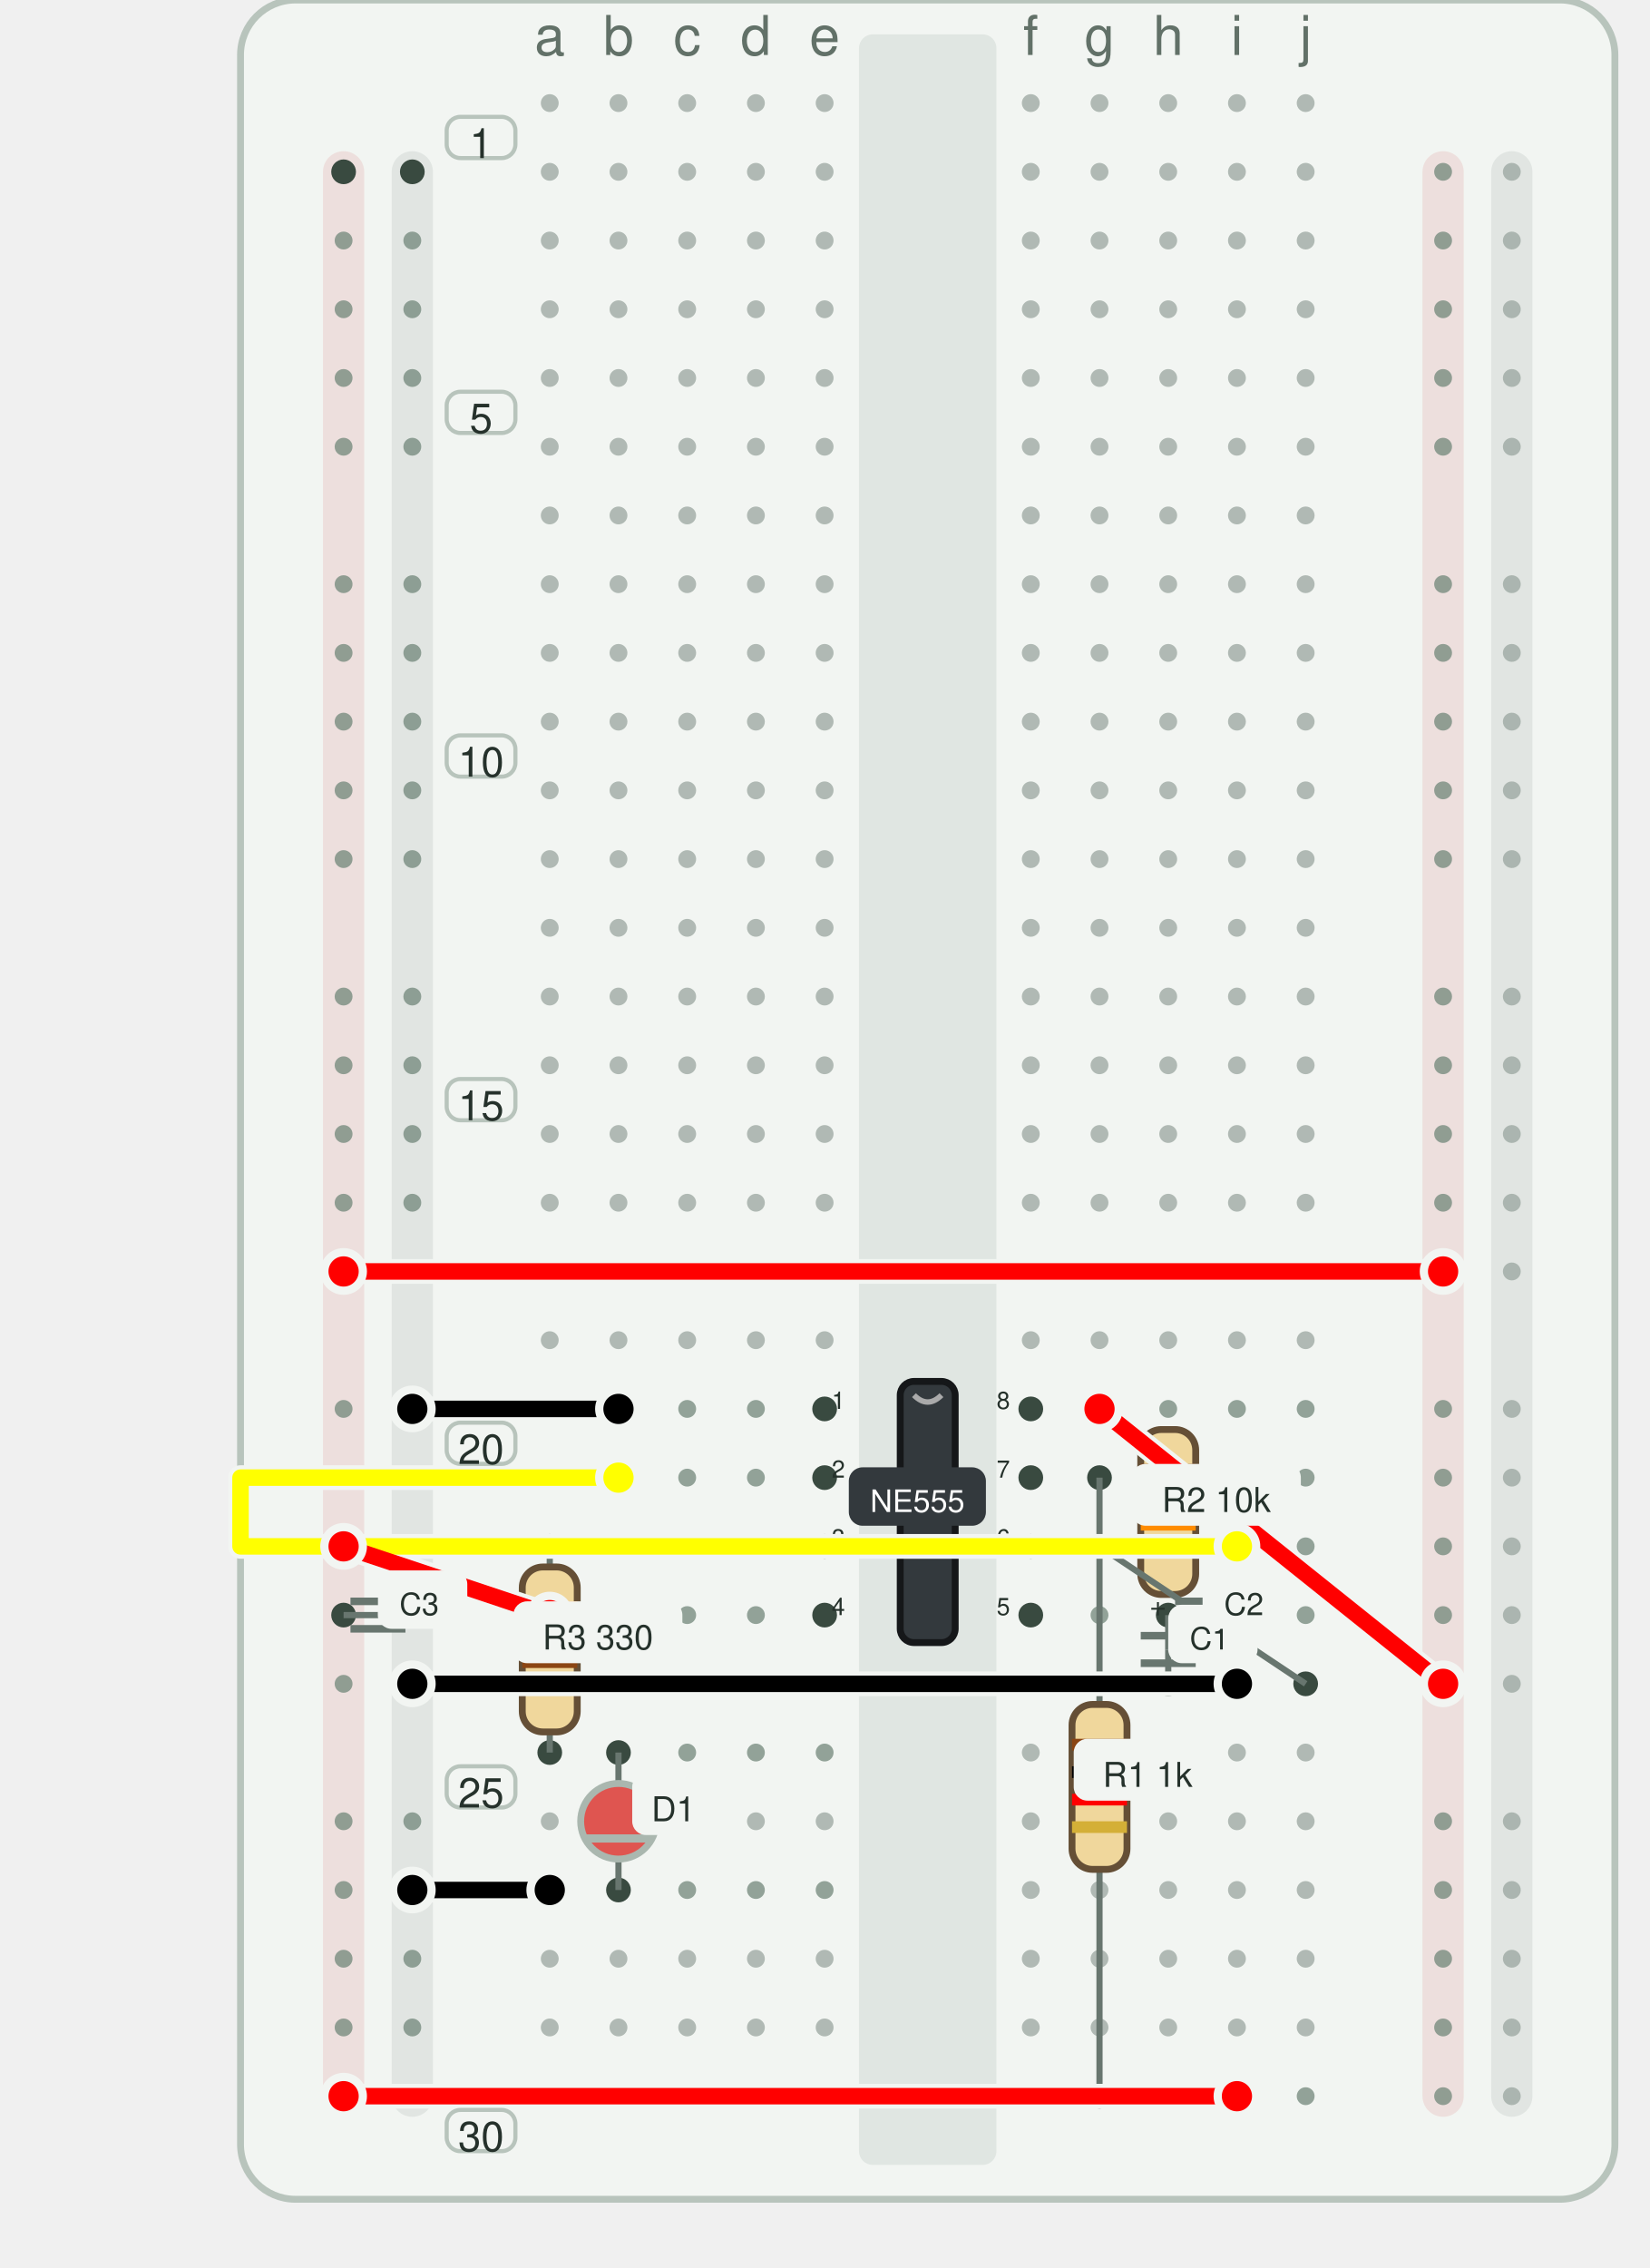
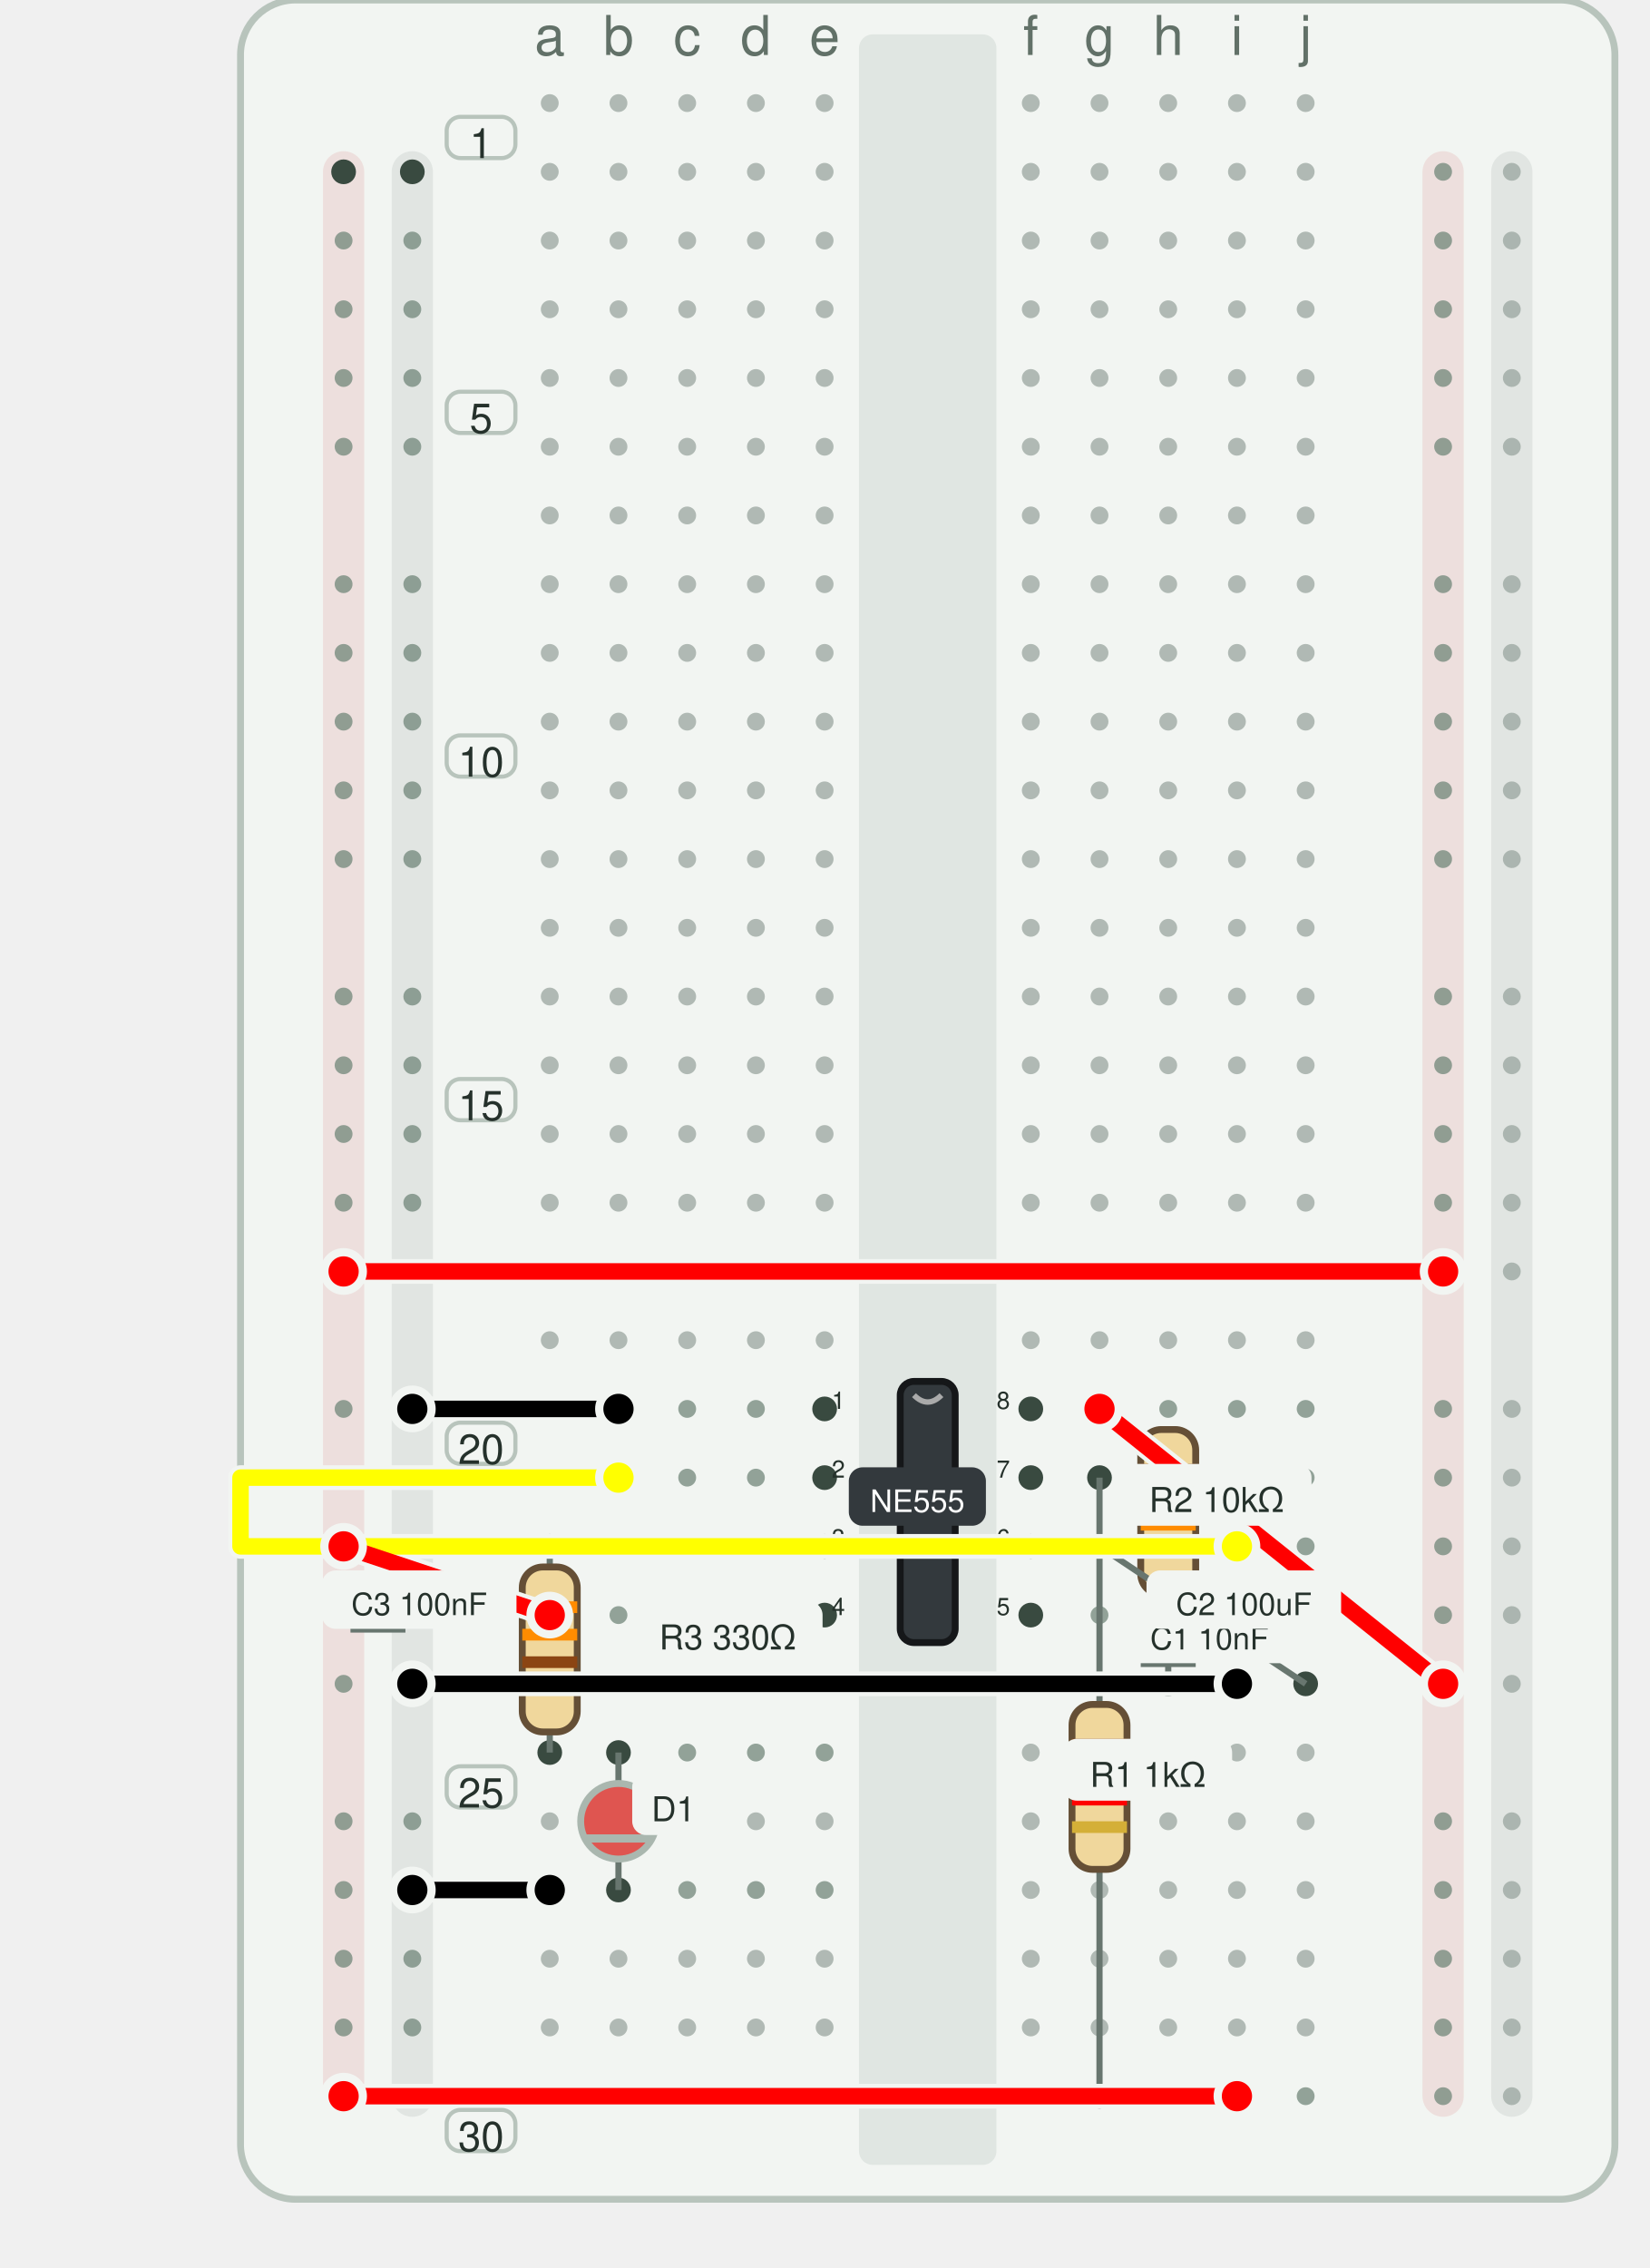
<svg xmlns="http://www.w3.org/2000/svg" width="240.00" height="330.00" viewBox="0 0 240.00 330.00" font-family="Helvetica, Arial, 'Noto Sans JP', sans-serif" fill="#25312b" role="img">
  <g transform="matrix(0 1 -1 0 190.00 15.00)">
    <g id="board">
      <rect x="-15.00" y="-45.00" width="320.00" height="200.00" rx="8" fill="#f2f5f2" stroke="#b8c4bc" stroke-width="1" />
      <rect x="-10.00" y="45.00" width="310.00" height="20.00" rx="2" fill="#e0e6e2" />
      <rect x="7.00" y="-23.00" width="286.00" height="6.00" rx="3" fill="#cf5955" opacity="0.14" data-rail="T+" />
      <rect x="7.00" y="-33.00" width="286.00" height="6.00" rx="3" fill="#71847e" opacity="0.14" data-rail="T-" />
      <rect x="7.00" y="137.00" width="286.00" height="6.00" rx="3" fill="#cf5955" opacity="0.14" data-rail="B+" />
      <rect x="7.00" y="127.00" width="286.00" height="6.00" rx="3" fill="#71847e" opacity="0.14" data-rail="B-" />
    </g>
    <g id="holes">
      <defs>
        <circle id="h" r="1.3" />
        <circle id="u" r="1.8" />
      </defs>
      <style>#holes use{fill:#9aa69f;opacity:.75}#holes use.c{fill:#71877a}#holes use.o{fill:#394a40;opacity:1}</style>
      <use href="#h" x="0" y="110" data-hole="a1" />
      <use href="#h" x="0" y="100" data-hole="b1" />
      <use href="#h" x="0" y="90" data-hole="c1" />
      <use href="#h" x="0" y="80" data-hole="d1" />
      <use href="#h" x="0" y="70" data-hole="e1" />
      <use href="#h" x="0" y="40" data-hole="f1" />
      <use href="#h" x="0" y="30" data-hole="g1" />
      <use href="#h" x="0" y="20" data-hole="h1" />
      <use href="#h" x="0" y="10" data-hole="i1" />
      <use href="#h" x="0" y="0" data-hole="j1" />
      <use href="#h" x="10" y="110" data-hole="a2" />
      <use href="#h" x="10" y="100" data-hole="b2" />
      <use href="#h" x="10" y="90" data-hole="c2" />
      <use href="#h" x="10" y="80" data-hole="d2" />
      <use href="#h" x="10" y="70" data-hole="e2" />
      <use href="#h" x="10" y="40" data-hole="f2" />
      <use href="#h" x="10" y="30" data-hole="g2" />
      <use href="#h" x="10" y="20" data-hole="h2" />
      <use href="#h" x="10" y="10" data-hole="i2" />
      <use href="#h" x="10" y="0" data-hole="j2" />
      <use href="#h" x="20" y="110" data-hole="a3" />
      <use href="#h" x="20" y="100" data-hole="b3" />
      <use href="#h" x="20" y="90" data-hole="c3" />
      <use href="#h" x="20" y="80" data-hole="d3" />
      <use href="#h" x="20" y="70" data-hole="e3" />
      <use href="#h" x="20" y="40" data-hole="f3" />
      <use href="#h" x="20" y="30" data-hole="g3" />
      <use href="#h" x="20" y="20" data-hole="h3" />
      <use href="#h" x="20" y="10" data-hole="i3" />
      <use href="#h" x="20" y="0" data-hole="j3" />
      <use href="#h" x="30" y="110" data-hole="a4" />
      <use href="#h" x="30" y="100" data-hole="b4" />
      <use href="#h" x="30" y="90" data-hole="c4" />
      <use href="#h" x="30" y="80" data-hole="d4" />
      <use href="#h" x="30" y="70" data-hole="e4" />
      <use href="#h" x="30" y="40" data-hole="f4" />
      <use href="#h" x="30" y="30" data-hole="g4" />
      <use href="#h" x="30" y="20" data-hole="h4" />
      <use href="#h" x="30" y="10" data-hole="i4" />
      <use href="#h" x="30" y="0" data-hole="j4" />
      <use href="#h" x="40" y="110" data-hole="a5" />
      <use href="#h" x="40" y="100" data-hole="b5" />
      <use href="#h" x="40" y="90" data-hole="c5" />
      <use href="#h" x="40" y="80" data-hole="d5" />
      <use href="#h" x="40" y="70" data-hole="e5" />
      <use href="#h" x="40" y="40" data-hole="f5" />
      <use href="#h" x="40" y="30" data-hole="g5" />
      <use href="#h" x="40" y="20" data-hole="h5" />
      <use href="#h" x="40" y="10" data-hole="i5" />
      <use href="#h" x="40" y="0" data-hole="j5" />
      <use href="#h" x="50" y="110" data-hole="a6" />
      <use href="#h" x="50" y="100" data-hole="b6" />
      <use href="#h" x="50" y="90" data-hole="c6" />
      <use href="#h" x="50" y="80" data-hole="d6" />
      <use href="#h" x="50" y="70" data-hole="e6" />
      <use href="#h" x="50" y="40" data-hole="f6" />
      <use href="#h" x="50" y="30" data-hole="g6" />
      <use href="#h" x="50" y="20" data-hole="h6" />
      <use href="#h" x="50" y="10" data-hole="i6" />
      <use href="#h" x="50" y="0" data-hole="j6" />
      <use href="#h" x="60" y="110" data-hole="a7" />
      <use href="#h" x="60" y="100" data-hole="b7" />
      <use href="#h" x="60" y="90" data-hole="c7" />
      <use href="#h" x="60" y="80" data-hole="d7" />
      <use href="#h" x="60" y="70" data-hole="e7" />
      <use href="#h" x="60" y="40" data-hole="f7" />
      <use href="#h" x="60" y="30" data-hole="g7" />
      <use href="#h" x="60" y="20" data-hole="h7" />
      <use href="#h" x="60" y="10" data-hole="i7" />
      <use href="#h" x="60" y="0" data-hole="j7" />
      <use href="#h" x="70" y="110" data-hole="a8" />
      <use href="#h" x="70" y="100" data-hole="b8" />
      <use href="#h" x="70" y="90" data-hole="c8" />
      <use href="#h" x="70" y="80" data-hole="d8" />
      <use href="#h" x="70" y="70" data-hole="e8" />
      <use href="#h" x="70" y="40" data-hole="f8" />
      <use href="#h" x="70" y="30" data-hole="g8" />
      <use href="#h" x="70" y="20" data-hole="h8" />
      <use href="#h" x="70" y="10" data-hole="i8" />
      <use href="#h" x="70" y="0" data-hole="j8" />
      <use href="#h" x="80" y="110" data-hole="a9" />
      <use href="#h" x="80" y="100" data-hole="b9" />
      <use href="#h" x="80" y="90" data-hole="c9" />
      <use href="#h" x="80" y="80" data-hole="d9" />
      <use href="#h" x="80" y="70" data-hole="e9" />
      <use href="#h" x="80" y="40" data-hole="f9" />
      <use href="#h" x="80" y="30" data-hole="g9" />
      <use href="#h" x="80" y="20" data-hole="h9" />
      <use href="#h" x="80" y="10" data-hole="i9" />
      <use href="#h" x="80" y="0" data-hole="j9" />
      <use href="#h" x="90" y="110" data-hole="a10" />
      <use href="#h" x="90" y="100" data-hole="b10" />
      <use href="#h" x="90" y="90" data-hole="c10" />
      <use href="#h" x="90" y="80" data-hole="d10" />
      <use href="#h" x="90" y="70" data-hole="e10" />
      <use href="#h" x="90" y="40" data-hole="f10" />
      <use href="#h" x="90" y="30" data-hole="g10" />
      <use href="#h" x="90" y="20" data-hole="h10" />
      <use href="#h" x="90" y="10" data-hole="i10" />
      <use href="#h" x="90" y="0" data-hole="j10" />
      <use href="#h" x="100" y="110" data-hole="a11" />
      <use href="#h" x="100" y="100" data-hole="b11" />
      <use href="#h" x="100" y="90" data-hole="c11" />
      <use href="#h" x="100" y="80" data-hole="d11" />
      <use href="#h" x="100" y="70" data-hole="e11" />
      <use href="#h" x="100" y="40" data-hole="f11" />
      <use href="#h" x="100" y="30" data-hole="g11" />
      <use href="#h" x="100" y="20" data-hole="h11" />
      <use href="#h" x="100" y="10" data-hole="i11" />
      <use href="#h" x="100" y="0" data-hole="j11" />
      <use href="#h" x="110" y="110" data-hole="a12" />
      <use href="#h" x="110" y="100" data-hole="b12" />
      <use href="#h" x="110" y="90" data-hole="c12" />
      <use href="#h" x="110" y="80" data-hole="d12" />
      <use href="#h" x="110" y="70" data-hole="e12" />
      <use href="#h" x="110" y="40" data-hole="f12" />
      <use href="#h" x="110" y="30" data-hole="g12" />
      <use href="#h" x="110" y="20" data-hole="h12" />
      <use href="#h" x="110" y="10" data-hole="i12" />
      <use href="#h" x="110" y="0" data-hole="j12" />
      <use href="#h" x="120" y="110" data-hole="a13" />
      <use href="#h" x="120" y="100" data-hole="b13" />
      <use href="#h" x="120" y="90" data-hole="c13" />
      <use href="#h" x="120" y="80" data-hole="d13" />
      <use href="#h" x="120" y="70" data-hole="e13" />
      <use href="#h" x="120" y="40" data-hole="f13" />
      <use href="#h" x="120" y="30" data-hole="g13" />
      <use href="#h" x="120" y="20" data-hole="h13" />
      <use href="#h" x="120" y="10" data-hole="i13" />
      <use href="#h" x="120" y="0" data-hole="j13" />
      <use href="#h" x="130" y="110" data-hole="a14" />
      <use href="#h" x="130" y="100" data-hole="b14" />
      <use href="#h" x="130" y="90" data-hole="c14" />
      <use href="#h" x="130" y="80" data-hole="d14" />
      <use href="#h" x="130" y="70" data-hole="e14" />
      <use href="#h" x="130" y="40" data-hole="f14" />
      <use href="#h" x="130" y="30" data-hole="g14" />
      <use href="#h" x="130" y="20" data-hole="h14" />
      <use href="#h" x="130" y="10" data-hole="i14" />
      <use href="#h" x="130" y="0" data-hole="j14" />
      <use href="#h" x="140" y="110" data-hole="a15" />
      <use href="#h" x="140" y="100" data-hole="b15" />
      <use href="#h" x="140" y="90" data-hole="c15" />
      <use href="#h" x="140" y="80" data-hole="d15" />
      <use href="#h" x="140" y="70" data-hole="e15" />
      <use href="#h" x="140" y="40" data-hole="f15" />
      <use href="#h" x="140" y="30" data-hole="g15" />
      <use href="#h" x="140" y="20" data-hole="h15" />
      <use href="#h" x="140" y="10" data-hole="i15" />
      <use href="#h" x="140" y="0" data-hole="j15" />
      <use href="#h" x="150" y="110" data-hole="a16" />
      <use href="#h" x="150" y="100" data-hole="b16" />
      <use href="#h" x="150" y="90" data-hole="c16" />
      <use href="#h" x="150" y="80" data-hole="d16" />
      <use href="#h" x="150" y="70" data-hole="e16" />
      <use href="#h" x="150" y="40" data-hole="f16" />
      <use href="#h" x="150" y="30" data-hole="g16" />
      <use href="#h" x="150" y="20" data-hole="h16" />
      <use href="#h" x="150" y="10" data-hole="i16" />
      <use href="#h" x="150" y="0" data-hole="j16" />
      <use href="#h" x="160" y="110" data-hole="a17" />
      <use href="#h" x="160" y="100" data-hole="b17" />
      <use href="#h" x="160" y="90" data-hole="c17" />
      <use href="#h" x="160" y="80" data-hole="d17" />
      <use href="#h" x="160" y="70" data-hole="e17" />
      <use href="#h" x="160" y="40" data-hole="f17" />
      <use href="#h" x="160" y="30" data-hole="g17" />
      <use href="#h" x="160" y="20" data-hole="h17" />
      <use href="#h" x="160" y="10" data-hole="i17" />
      <use href="#h" x="160" y="0" data-hole="j17" />
      <use href="#h" x="170" y="110" data-hole="a18" />
      <use href="#h" x="170" y="100" data-hole="b18" />
      <use href="#h" x="170" y="90" data-hole="c18" />
      <use href="#h" x="170" y="80" data-hole="d18" />
      <use href="#h" x="170" y="70" data-hole="e18" />
      <use href="#h" x="170" y="40" data-hole="f18" />
      <use href="#h" x="170" y="30" data-hole="g18" />
      <use href="#h" x="170" y="20" data-hole="h18" />
      <use href="#h" x="170" y="10" data-hole="i18" />
      <use href="#h" x="170" y="0" data-hole="j18" />
      <use href="#h" x="180" y="110" data-hole="a19" />
      <use href="#h" x="180" y="100" data-hole="b19" />
      <use href="#h" x="180" y="90" data-hole="c19" />
      <use href="#h" x="180" y="80" data-hole="d19" />
      <use href="#h" x="180" y="70" data-hole="e19" />
      <use href="#h" x="180" y="40" data-hole="f19" />
      <use href="#h" x="180" y="30" data-hole="g19" />
      <use href="#h" x="180" y="20" data-hole="h19" />
      <use href="#h" x="180" y="10" data-hole="i19" />
      <use href="#h" x="180" y="0" data-hole="j19" />
      <use href="#h" x="190" y="110" data-hole="a20" class="c" data-connected="true" data-net="GND" />
      <use href="#u" x="190" y="100" data-hole="b20" class="o" data-occupied="true" data-connected="true" data-net="GND" />
      <use href="#h" x="190" y="90" data-hole="c20" class="c" data-connected="true" data-net="GND" />
      <use href="#h" x="190" y="80" data-hole="d20" class="c" data-connected="true" data-net="GND" />
      <use href="#u" x="190" y="70" data-hole="e20" class="o" data-occupied="true" data-connected="true" data-net="GND" />
      <use href="#u" x="190" y="40" data-hole="f20" class="o" data-occupied="true" data-connected="true" data-net="VCC" />
      <use href="#u" x="190" y="30" data-hole="g20" class="o" data-occupied="true" data-connected="true" data-net="VCC" />
      <use href="#h" x="190" y="20" data-hole="h20" class="c" data-connected="true" data-net="VCC" />
      <use href="#h" x="190" y="10" data-hole="i20" class="c" data-connected="true" data-net="VCC" />
      <use href="#h" x="190" y="0" data-hole="j20" class="c" data-connected="true" data-net="VCC" />
      <use href="#h" x="200" y="110" data-hole="a21" class="c" data-connected="true" data-net="N1" />
      <use href="#u" x="200" y="100" data-hole="b21" class="o" data-occupied="true" data-connected="true" data-net="N1" />
      <use href="#h" x="200" y="90" data-hole="c21" class="c" data-connected="true" data-net="N1" />
      <use href="#h" x="200" y="80" data-hole="d21" class="c" data-connected="true" data-net="N1" />
      <use href="#u" x="200" y="70" data-hole="e21" class="o" data-occupied="true" data-connected="true" data-net="N1" />
      <use href="#u" x="200" y="40" data-hole="f21" class="o" data-occupied="true" data-connected="true" data-net="N2" />
      <use href="#u" x="200" y="30" data-hole="g21" class="o" data-occupied="true" data-connected="true" data-net="N2" />
      <use href="#u" x="200" y="20" data-hole="h21" class="o" data-occupied="true" data-connected="true" data-net="N2" />
      <use href="#h" x="200" y="10" data-hole="i21" class="c" data-connected="true" data-net="N2" />
      <use href="#h" x="200" y="0" data-hole="j21" class="c" data-connected="true" data-net="N2" />
      <use href="#u" x="210" y="110" data-hole="a22" class="o" data-occupied="true" data-connected="true" data-net="N3" />
      <use href="#h" x="210" y="100" data-hole="b22" class="c" data-connected="true" data-net="N3" />
      <use href="#h" x="210" y="90" data-hole="c22" class="c" data-connected="true" data-net="N3" />
      <use href="#h" x="210" y="80" data-hole="d22" class="c" data-connected="true" data-net="N3" />
      <use href="#u" x="210" y="70" data-hole="e22" class="o" data-occupied="true" data-connected="true" data-net="N3" />
      <use href="#u" x="210" y="40" data-hole="f22" class="o" data-occupied="true" data-connected="true" data-net="N1" />
      <use href="#u" x="210" y="30" data-hole="g22" class="o" data-occupied="true" data-connected="true" data-net="N1" />
      <use href="#u" x="210" y="20" data-hole="h22" class="o" data-occupied="true" data-connected="true" data-net="N1" />
      <use href="#u" x="210" y="10" data-hole="i22" class="o" data-occupied="true" data-connected="true" data-net="N1" />
      <use href="#h" x="210" y="0" data-hole="j22" class="c" data-connected="true" data-net="N1" />
      <use href="#u" x="220" y="110" data-hole="a23" class="o" data-occupied="true" data-connected="true" data-net="VCC" />
      <use href="#h" x="220" y="100" data-hole="b23" class="c" data-connected="true" data-net="VCC" />
      <use href="#h" x="220" y="90" data-hole="c23" class="c" data-connected="true" data-net="VCC" />
      <use href="#h" x="220" y="80" data-hole="d23" class="c" data-connected="true" data-net="VCC" />
      <use href="#u" x="220" y="70" data-hole="e23" class="o" data-occupied="true" data-connected="true" data-net="VCC" />
      <use href="#u" x="220" y="40" data-hole="f23" class="o" data-occupied="true" data-connected="true" data-net="N4" />
      <use href="#h" x="220" y="30" data-hole="g23" class="c" data-connected="true" data-net="N4" />
      <use href="#u" x="220" y="20" data-hole="h23" class="o" data-occupied="true" data-connected="true" data-net="N4" />
      <use href="#h" x="220" y="10" data-hole="i23" class="c" data-connected="true" data-net="N4" />
      <use href="#h" x="220" y="0" data-hole="j23" class="c" data-connected="true" data-net="N4" />
      <use href="#h" x="230" y="110" data-hole="a24" />
      <use href="#h" x="230" y="100" data-hole="b24" />
      <use href="#h" x="230" y="90" data-hole="c24" />
      <use href="#h" x="230" y="80" data-hole="d24" />
      <use href="#h" x="230" y="70" data-hole="e24" />
      <use href="#h" x="230" y="40" data-hole="f24" class="c" data-connected="true" data-net="GND" />
      <use href="#h" x="230" y="30" data-hole="g24" class="c" data-connected="true" data-net="GND" />
      <use href="#u" x="230" y="20" data-hole="h24" class="o" data-occupied="true" data-connected="true" data-net="GND" />
      <use href="#u" x="230" y="10" data-hole="i24" class="o" data-occupied="true" data-connected="true" data-net="GND" />
      <use href="#u" x="230" y="0" data-hole="j24" class="o" data-occupied="true" data-connected="true" data-net="GND" />
      <use href="#u" x="240" y="110" data-hole="a25" class="o" data-occupied="true" data-connected="true" data-net="N5" />
      <use href="#u" x="240" y="100" data-hole="b25" class="o" data-occupied="true" data-connected="true" data-net="N5" />
      <use href="#h" x="240" y="90" data-hole="c25" class="c" data-connected="true" data-net="N5" />
      <use href="#h" x="240" y="80" data-hole="d25" class="c" data-connected="true" data-net="N5" />
      <use href="#h" x="240" y="70" data-hole="e25" class="c" data-connected="true" data-net="N5" />
      <use href="#h" x="240" y="40" data-hole="f25" />
      <use href="#h" x="240" y="30" data-hole="g25" />
      <use href="#h" x="240" y="20" data-hole="h25" />
      <use href="#h" x="240" y="10" data-hole="i25" />
      <use href="#h" x="240" y="0" data-hole="j25" />
      <use href="#h" x="250" y="110" data-hole="a26" />
      <use href="#h" x="250" y="100" data-hole="b26" />
      <use href="#h" x="250" y="90" data-hole="c26" />
      <use href="#h" x="250" y="80" data-hole="d26" />
      <use href="#h" x="250" y="70" data-hole="e26" />
      <use href="#h" x="250" y="40" data-hole="f26" />
      <use href="#h" x="250" y="30" data-hole="g26" />
      <use href="#h" x="250" y="20" data-hole="h26" />
      <use href="#h" x="250" y="10" data-hole="i26" />
      <use href="#h" x="250" y="0" data-hole="j26" />
      <use href="#u" x="260" y="110" data-hole="a27" class="o" data-occupied="true" data-connected="true" data-net="GND" />
      <use href="#u" x="260" y="100" data-hole="b27" class="o" data-occupied="true" data-connected="true" data-net="GND" />
      <use href="#h" x="260" y="90" data-hole="c27" class="c" data-connected="true" data-net="GND" />
      <use href="#h" x="260" y="80" data-hole="d27" class="c" data-connected="true" data-net="GND" />
      <use href="#h" x="260" y="70" data-hole="e27" class="c" data-connected="true" data-net="GND" />
      <use href="#h" x="260" y="40" data-hole="f27" />
      <use href="#h" x="260" y="30" data-hole="g27" />
      <use href="#h" x="260" y="20" data-hole="h27" />
      <use href="#h" x="260" y="10" data-hole="i27" />
      <use href="#h" x="260" y="0" data-hole="j27" />
      <use href="#h" x="270" y="110" data-hole="a28" />
      <use href="#h" x="270" y="100" data-hole="b28" />
      <use href="#h" x="270" y="90" data-hole="c28" />
      <use href="#h" x="270" y="80" data-hole="d28" />
      <use href="#h" x="270" y="70" data-hole="e28" />
      <use href="#h" x="270" y="40" data-hole="f28" />
      <use href="#h" x="270" y="30" data-hole="g28" />
      <use href="#h" x="270" y="20" data-hole="h28" />
      <use href="#h" x="270" y="10" data-hole="i28" />
      <use href="#h" x="270" y="0" data-hole="j28" />
      <use href="#h" x="280" y="110" data-hole="a29" />
      <use href="#h" x="280" y="100" data-hole="b29" />
      <use href="#h" x="280" y="90" data-hole="c29" />
      <use href="#h" x="280" y="80" data-hole="d29" />
      <use href="#h" x="280" y="70" data-hole="e29" />
      <use href="#h" x="280" y="40" data-hole="f29" />
      <use href="#h" x="280" y="30" data-hole="g29" />
      <use href="#h" x="280" y="20" data-hole="h29" />
      <use href="#h" x="280" y="10" data-hole="i29" />
      <use href="#h" x="280" y="0" data-hole="j29" />
      <use href="#h" x="290" y="110" data-hole="a30" />
      <use href="#h" x="290" y="100" data-hole="b30" />
      <use href="#h" x="290" y="90" data-hole="c30" />
      <use href="#h" x="290" y="80" data-hole="d30" />
      <use href="#h" x="290" y="70" data-hole="e30" />
      <use href="#h" x="290" y="40" data-hole="f30" class="c" data-connected="true" data-net="VCC" />
      <use href="#u" x="290" y="30" data-hole="g30" class="o" data-occupied="true" data-connected="true" data-net="VCC" />
      <use href="#h" x="290" y="20" data-hole="h30" class="c" data-connected="true" data-net="VCC" />
      <use href="#u" x="290" y="10" data-hole="i30" class="o" data-occupied="true" data-connected="true" data-net="VCC" />
      <use href="#h" x="290" y="0" data-hole="j30" class="c" data-connected="true" data-net="VCC" />
      <use href="#h" x="10" y="-20" data-hole="T+1" class="c" data-connected="true" data-net="VCC" />
      <use href="#h" x="20" y="-20" data-hole="T+2" class="c" data-connected="true" data-net="VCC" />
      <use href="#h" x="30" y="-20" data-hole="T+3" class="c" data-connected="true" data-net="VCC" />
      <use href="#h" x="40" y="-20" data-hole="T+4" class="c" data-connected="true" data-net="VCC" />
      <use href="#h" x="50" y="-20" data-hole="T+5" class="c" data-connected="true" data-net="VCC" />
      <use href="#h" x="70" y="-20" data-hole="T+6" class="c" data-connected="true" data-net="VCC" />
      <use href="#h" x="80" y="-20" data-hole="T+7" class="c" data-connected="true" data-net="VCC" />
      <use href="#h" x="90" y="-20" data-hole="T+8" class="c" data-connected="true" data-net="VCC" />
      <use href="#h" x="100" y="-20" data-hole="T+9" class="c" data-connected="true" data-net="VCC" />
      <use href="#h" x="110" y="-20" data-hole="T+10" class="c" data-connected="true" data-net="VCC" />
      <use href="#h" x="130" y="-20" data-hole="T+11" class="c" data-connected="true" data-net="VCC" />
      <use href="#h" x="140" y="-20" data-hole="T+12" class="c" data-connected="true" data-net="VCC" />
      <use href="#h" x="150" y="-20" data-hole="T+13" class="c" data-connected="true" data-net="VCC" />
      <use href="#h" x="160" y="-20" data-hole="T+14" class="c" data-connected="true" data-net="VCC" />
      <use href="#u" x="170" y="-20" data-hole="T+15" class="o" data-occupied="true" data-connected="true" data-net="VCC" />
      <use href="#h" x="190" y="-20" data-hole="T+16" class="c" data-connected="true" data-net="VCC" />
      <use href="#h" x="200" y="-20" data-hole="T+17" class="c" data-connected="true" data-net="VCC" />
      <use href="#h" x="210" y="-20" data-hole="T+18" class="c" data-connected="true" data-net="VCC" />
      <use href="#h" x="220" y="-20" data-hole="T+19" class="c" data-connected="true" data-net="VCC" />
      <use href="#u" x="230" y="-20" data-hole="T+20" class="o" data-occupied="true" data-connected="true" data-net="VCC" />
      <use href="#h" x="250" y="-20" data-hole="T+21" class="c" data-connected="true" data-net="VCC" />
      <use href="#h" x="260" y="-20" data-hole="T+22" class="c" data-connected="true" data-net="VCC" />
      <use href="#h" x="270" y="-20" data-hole="T+23" class="c" data-connected="true" data-net="VCC" />
      <use href="#h" x="280" y="-20" data-hole="T+24" class="c" data-connected="true" data-net="VCC" />
      <use href="#h" x="290" y="-20" data-hole="T+25" class="c" data-connected="true" data-net="VCC" />
      <use href="#h" x="10" y="-30" data-hole="T-1" />
      <use href="#h" x="20" y="-30" data-hole="T-2" />
      <use href="#h" x="30" y="-30" data-hole="T-3" />
      <use href="#h" x="40" y="-30" data-hole="T-4" />
      <use href="#h" x="50" y="-30" data-hole="T-5" />
      <use href="#h" x="70" y="-30" data-hole="T-6" />
      <use href="#h" x="80" y="-30" data-hole="T-7" />
      <use href="#h" x="90" y="-30" data-hole="T-8" />
      <use href="#h" x="100" y="-30" data-hole="T-9" />
      <use href="#h" x="110" y="-30" data-hole="T-10" />
      <use href="#h" x="130" y="-30" data-hole="T-11" />
      <use href="#h" x="140" y="-30" data-hole="T-12" />
      <use href="#h" x="150" y="-30" data-hole="T-13" />
      <use href="#h" x="160" y="-30" data-hole="T-14" />
      <use href="#h" x="170" y="-30" data-hole="T-15" />
      <use href="#h" x="190" y="-30" data-hole="T-16" />
      <use href="#h" x="200" y="-30" data-hole="T-17" />
      <use href="#h" x="210" y="-30" data-hole="T-18" />
      <use href="#h" x="220" y="-30" data-hole="T-19" />
      <use href="#h" x="230" y="-30" data-hole="T-20" />
      <use href="#h" x="250" y="-30" data-hole="T-21" />
      <use href="#h" x="260" y="-30" data-hole="T-22" />
      <use href="#h" x="270" y="-30" data-hole="T-23" />
      <use href="#h" x="280" y="-30" data-hole="T-24" />
      <use href="#h" x="290" y="-30" data-hole="T-25" />
      <use href="#u" x="10" y="140" data-hole="B+1" class="o" data-occupied="true" data-connected="true" data-net="VCC" />
      <use href="#h" x="20" y="140" data-hole="B+2" class="c" data-connected="true" data-net="VCC" />
      <use href="#h" x="30" y="140" data-hole="B+3" class="c" data-connected="true" data-net="VCC" />
      <use href="#h" x="40" y="140" data-hole="B+4" class="c" data-connected="true" data-net="VCC" />
      <use href="#h" x="50" y="140" data-hole="B+5" class="c" data-connected="true" data-net="VCC" />
      <use href="#h" x="70" y="140" data-hole="B+6" class="c" data-connected="true" data-net="VCC" />
      <use href="#h" x="80" y="140" data-hole="B+7" class="c" data-connected="true" data-net="VCC" />
      <use href="#h" x="90" y="140" data-hole="B+8" class="c" data-connected="true" data-net="VCC" />
      <use href="#h" x="100" y="140" data-hole="B+9" class="c" data-connected="true" data-net="VCC" />
      <use href="#h" x="110" y="140" data-hole="B+10" class="c" data-connected="true" data-net="VCC" />
      <use href="#h" x="130" y="140" data-hole="B+11" class="c" data-connected="true" data-net="VCC" />
      <use href="#h" x="140" y="140" data-hole="B+12" class="c" data-connected="true" data-net="VCC" />
      <use href="#h" x="150" y="140" data-hole="B+13" class="c" data-connected="true" data-net="VCC" />
      <use href="#h" x="160" y="140" data-hole="B+14" class="c" data-connected="true" data-net="VCC" />
      <use href="#u" x="170" y="140" data-hole="B+15" class="o" data-occupied="true" data-connected="true" data-net="VCC" />
      <use href="#h" x="190" y="140" data-hole="B+16" class="c" data-connected="true" data-net="VCC" />
      <use href="#h" x="200" y="140" data-hole="B+17" class="c" data-connected="true" data-net="VCC" />
      <use href="#u" x="210" y="140" data-hole="B+18" class="o" data-occupied="true" data-connected="true" data-net="VCC" />
      <use href="#u" x="220" y="140" data-hole="B+19" class="o" data-occupied="true" data-connected="true" data-net="VCC" />
      <use href="#h" x="230" y="140" data-hole="B+20" class="c" data-connected="true" data-net="VCC" />
      <use href="#h" x="250" y="140" data-hole="B+21" class="c" data-connected="true" data-net="VCC" />
      <use href="#h" x="260" y="140" data-hole="B+22" class="c" data-connected="true" data-net="VCC" />
      <use href="#h" x="270" y="140" data-hole="B+23" class="c" data-connected="true" data-net="VCC" />
      <use href="#h" x="280" y="140" data-hole="B+24" class="c" data-connected="true" data-net="VCC" />
      <use href="#u" x="290" y="140" data-hole="B+25" class="o" data-occupied="true" data-connected="true" data-net="VCC" />
      <use href="#u" x="10" y="130" data-hole="B-1" class="o" data-occupied="true" data-connected="true" data-net="GND" />
      <use href="#h" x="20" y="130" data-hole="B-2" class="c" data-connected="true" data-net="GND" />
      <use href="#h" x="30" y="130" data-hole="B-3" class="c" data-connected="true" data-net="GND" />
      <use href="#h" x="40" y="130" data-hole="B-4" class="c" data-connected="true" data-net="GND" />
      <use href="#h" x="50" y="130" data-hole="B-5" class="c" data-connected="true" data-net="GND" />
      <use href="#h" x="70" y="130" data-hole="B-6" class="c" data-connected="true" data-net="GND" />
      <use href="#h" x="80" y="130" data-hole="B-7" class="c" data-connected="true" data-net="GND" />
      <use href="#h" x="90" y="130" data-hole="B-8" class="c" data-connected="true" data-net="GND" />
      <use href="#h" x="100" y="130" data-hole="B-9" class="c" data-connected="true" data-net="GND" />
      <use href="#h" x="110" y="130" data-hole="B-10" class="c" data-connected="true" data-net="GND" />
      <use href="#h" x="130" y="130" data-hole="B-11" class="c" data-connected="true" data-net="GND" />
      <use href="#h" x="140" y="130" data-hole="B-12" class="c" data-connected="true" data-net="GND" />
      <use href="#h" x="150" y="130" data-hole="B-13" class="c" data-connected="true" data-net="GND" />
      <use href="#h" x="160" y="130" data-hole="B-14" class="c" data-connected="true" data-net="GND" />
      <use href="#h" x="170" y="130" data-hole="B-15" class="c" data-connected="true" data-net="GND" />
      <use href="#u" x="190" y="130" data-hole="B-16" class="o" data-occupied="true" data-connected="true" data-net="GND" />
      <use href="#h" x="200" y="130" data-hole="B-17" class="c" data-connected="true" data-net="GND" />
      <use href="#h" x="210" y="130" data-hole="B-18" class="c" data-connected="true" data-net="GND" />
      <use href="#u" x="220" y="130" data-hole="B-19" class="o" data-occupied="true" data-connected="true" data-net="GND" />
      <use href="#u" x="230" y="130" data-hole="B-20" class="o" data-occupied="true" data-connected="true" data-net="GND" />
      <use href="#h" x="250" y="130" data-hole="B-21" class="c" data-connected="true" data-net="GND" />
      <use href="#u" x="260" y="130" data-hole="B-22" class="o" data-occupied="true" data-connected="true" data-net="GND" />
      <use href="#h" x="270" y="130" data-hole="B-23" class="c" data-connected="true" data-net="GND" />
      <use href="#h" x="280" y="130" data-hole="B-24" class="c" data-connected="true" data-net="GND" />
      <use href="#h" x="290" y="130" data-hole="B-25" class="c" data-connected="true" data-net="GND" />
    </g>
    <g id="components">
      <g data-ref="U1">
        <rect x="186.00" y="51.00" width="38.00" height="8.00" rx="2" fill="#33393d" stroke="#151719" data-ref="U1" />
        <path d="M 188.00 53.00 Q 190.00 55.00 188.00 57.00" fill="none" stroke="#aaaaaa" stroke-width="0.8" />
        <text x="190.00" y="68.00" transform="rotate(-90 190.00 68.00)" font-size="3.5" text-anchor="middle">1</text>
        <text x="200.00" y="68.00" transform="rotate(-90 200.00 68.00)" font-size="3.5" text-anchor="middle">2</text>
        <text x="210.00" y="68.00" transform="rotate(-90 210.00 68.00)" font-size="3.5" text-anchor="middle">3</text>
        <text x="220.00" y="68.00" transform="rotate(-90 220.00 68.00)" font-size="3.5" text-anchor="middle">4</text>
        <text x="220.00" y="44.00" transform="rotate(-90 220.00 44.00)" font-size="3.5" text-anchor="middle">5</text>
        <text x="210.00" y="44.00" transform="rotate(-90 210.00 44.00)" font-size="3.5" text-anchor="middle">6</text>
        <text x="200.00" y="44.00" transform="rotate(-90 200.00 44.00)" font-size="3.5" text-anchor="middle">7</text>
        <text x="190.00" y="44.00" transform="rotate(-90 190.00 44.00)" font-size="3.5" text-anchor="middle">8</text>
      </g>
      <g data-ref="R1">
        <line x1="290.00" y1="30.00" x2="245.00" y2="30.00" stroke="#68766f" stroke-width="0.90" />
        <line x1="200.00" y1="30.00" x2="245.00" y2="30.00" stroke="#68766f" stroke-width="0.90" />
        <rect x="233.00" y="26.00" width="24.00" height="8.00" rx="3" fill="#f0d79c" stroke="#654f36" data-ref="R1" />
        <rect x="238.00" y="26.00" width="1.70" height="8.00" fill="#8b4513" />
        <rect x="242.00" y="26.00" width="1.70" height="8.00" fill="#000000" />
        <rect x="246.00" y="26.00" width="1.70" height="8.00" fill="#ff0000" />
        <rect x="250.00" y="26.00" width="1.70" height="8.00" fill="#d4af37" />
      </g>
      <g data-ref="R2">
        <line x1="200.00" y1="20.00" x2="205.00" y2="20.00" stroke="#68766f" stroke-width="0.90" />
        <line x1="210.00" y1="20.00" x2="205.00" y2="20.00" stroke="#68766f" stroke-width="0.90" />
        <rect x="193.00" y="16.00" width="24.00" height="8.00" rx="3" fill="#f0d79c" stroke="#654f36" data-ref="R2" />
        <rect x="198.00" y="16.00" width="1.70" height="8.00" fill="#8b4513" />
        <rect x="202.00" y="16.00" width="1.70" height="8.00" fill="#000000" />
        <rect x="206.00" y="16.00" width="1.70" height="8.00" fill="#ff8c00" />
        <rect x="210.00" y="16.00" width="1.70" height="8.00" fill="#d4af37" />
      </g>
      <g data-ref="R3">
        <line x1="210.00" y1="110.00" x2="225.00" y2="110.00" stroke="#68766f" stroke-width="0.90" />
        <line x1="240.00" y1="110.00" x2="225.00" y2="110.00" stroke="#68766f" stroke-width="0.90" />
        <rect x="213.00" y="106.00" width="24.00" height="8.00" rx="3" fill="#f0d79c" stroke="#654f36" data-ref="R3" />
        <rect x="218.00" y="106.00" width="1.70" height="8.00" fill="#ff8c00" />
        <rect x="222.00" y="106.00" width="1.70" height="8.00" fill="#ff8c00" />
        <rect x="226.00" y="106.00" width="1.70" height="8.00" fill="#8b4513" />
        <rect x="230.00" y="106.00" width="1.70" height="8.00" fill="#d4af37" />
      </g>
      <g data-ref="C1">
        <line x1="220.00" y1="20.00" x2="225.00" y2="20.00" stroke="#68766f" stroke-width="0.90" />
        <line x1="230.00" y1="20.00" x2="225.00" y2="20.00" stroke="#68766f" stroke-width="0.90" />
        <line x1="223.00" y1="16.00" x2="223.00" y2="24.00" stroke="#68766f" stroke-width="1.10" />
        <line x1="227.00" y1="16.00" x2="227.00" y2="24.00" stroke="#68766f" stroke-width="1.10" />
      </g>
      <g data-ref="C2">
        <line x1="210.00" y1="30.00" x2="220.00" y2="15.00" stroke="#68766f" stroke-width="0.90" />
        <line x1="230.00" y1="0.00" x2="220.00" y2="15.00" stroke="#68766f" stroke-width="0.90" />
        <line x1="218.00" y1="11.00" x2="218.00" y2="19.00" stroke="#68766f" stroke-width="1.10" />
        <line x1="222.00" y1="11.00" x2="222.00" y2="19.00" stroke="#68766f" stroke-width="1.10" />
        <text x="220.00" y="21.50" transform="rotate(-90 220.00 21.50)" font-size="4" text-anchor="middle">+</text>
      </g>
      <g data-ref="C3">
        <line x1="220.00" y1="140.00" x2="220.00" y2="135.00" stroke="#68766f" stroke-width="0.90" />
        <line x1="220.00" y1="130.00" x2="220.00" y2="135.00" stroke="#68766f" stroke-width="0.90" />
        <line x1="218.00" y1="131.00" x2="218.00" y2="139.00" stroke="#68766f" stroke-width="1.10" />
        <line x1="222.00" y1="131.00" x2="222.00" y2="139.00" stroke="#68766f" stroke-width="1.10" />
      </g>
      <g data-ref="D1">
        <line x1="240.00" y1="100.00" x2="250.00" y2="100.00" stroke="#68766f" stroke-width="0.90" />
        <line x1="260.00" y1="100.00" x2="250.00" y2="100.00" stroke="#68766f" stroke-width="0.90" />
        <circle cx="250.00" cy="100.00" r="5.50" fill="#df5550" stroke="#aab7af" data-ref="D1" />
        <line x1="252.50" y1="95.00" x2="252.50" y2="105.00" stroke="#aab7af" stroke-width="1.20" />
      </g>
    </g>
    <g id="offboard" />
    <g id="wires">
      <path d="M 290.00 10.00 L 290.00 140.00" fill="none" stroke="#f2f5f2" stroke-width="3.6" stroke-linecap="round" stroke-linejoin="round" />
      <path d="M 170.00 140.00 L 170.00 -20.00" fill="none" stroke="#f2f5f2" stroke-width="3.6" stroke-linecap="round" stroke-linejoin="round" />
      <path d="M 190.00 30.00 L 230.00 -20.00" fill="none" stroke="#f2f5f2" stroke-width="3.6" stroke-linecap="round" stroke-linejoin="round" />
      <path d="M 190.00 100.00 L 190.00 130.00" fill="none" stroke="#f2f5f2" stroke-width="3.6" stroke-linecap="round" stroke-linejoin="round" />
      <path d="M 200.00 100.00 L 200.00 155.00 L 210.00 155.00 L 210.00 10.00" fill="none" stroke="#f2f5f2" stroke-width="3.6" stroke-linecap="round" stroke-linejoin="round" />
      <path d="M 220.00 110.00 L 210.00 140.00" fill="none" stroke="#f2f5f2" stroke-width="3.6" stroke-linecap="round" stroke-linejoin="round" />
      <path d="M 260.00 110.00 L 260.00 130.00" fill="none" stroke="#f2f5f2" stroke-width="3.6" stroke-linecap="round" stroke-linejoin="round" />
      <path d="M 230.00 10.00 L 230.00 130.00" fill="none" stroke="#f2f5f2" stroke-width="3.6" stroke-linecap="round" stroke-linejoin="round" />
      <path d="M 290.00 10.00 L 290.00 140.00" fill="none" stroke="red" stroke-width="2.4" stroke-linecap="round" stroke-linejoin="round" data-ref="W1" data-net="VCC" />
      <path d="M 170.00 140.00 L 170.00 -20.00" fill="none" stroke="red" stroke-width="2.4" stroke-linecap="round" stroke-linejoin="round" data-ref="W2" data-net="VCC" />
      <path d="M 190.00 30.00 L 230.00 -20.00" fill="none" stroke="red" stroke-width="2.4" stroke-linecap="round" stroke-linejoin="round" data-ref="W3" data-net="VCC" />
      <path d="M 190.00 100.00 L 190.00 130.00" fill="none" stroke="black" stroke-width="2.4" stroke-linecap="round" stroke-linejoin="round" data-ref="W4" data-net="GND" />
      <path d="M 200.00 100.00 L 200.00 155.00 L 210.00 155.00 L 210.00 10.00" fill="none" stroke="yellow" stroke-width="2.4" stroke-linecap="round" stroke-linejoin="round" data-ref="W5" data-net="N1" />
      <path d="M 220.00 110.00 L 210.00 140.00" fill="none" stroke="red" stroke-width="2.4" stroke-linecap="round" stroke-linejoin="round" data-ref="W6" data-net="VCC" />
      <path d="M 260.00 110.00 L 260.00 130.00" fill="none" stroke="black" stroke-width="2.4" stroke-linecap="round" stroke-linejoin="round" data-ref="W7" data-net="GND" />
      <path d="M 230.00 10.00 L 230.00 130.00" fill="none" stroke="black" stroke-width="2.4" stroke-linecap="round" stroke-linejoin="round" data-ref="W8" data-net="GND" />
      <circle cx="290.00" cy="10.00" r="2.80" fill="red" stroke="#f2f5f2" stroke-width="1.2" data-wire="W1" />
      <circle cx="290.00" cy="140.00" r="2.80" fill="red" stroke="#f2f5f2" stroke-width="1.2" data-wire="W1" />
      <circle cx="170.00" cy="140.00" r="2.80" fill="red" stroke="#f2f5f2" stroke-width="1.2" data-wire="W2" />
      <circle cx="170.00" cy="-20.00" r="2.80" fill="red" stroke="#f2f5f2" stroke-width="1.2" data-wire="W2" />
      <circle cx="190.00" cy="30.00" r="2.80" fill="red" stroke="#f2f5f2" stroke-width="1.2" data-wire="W3" />
      <circle cx="230.00" cy="-20.00" r="2.80" fill="red" stroke="#f2f5f2" stroke-width="1.2" data-wire="W3" />
      <circle cx="190.00" cy="100.00" r="2.80" fill="black" stroke="#f2f5f2" stroke-width="1.2" data-wire="W4" />
      <circle cx="190.00" cy="130.00" r="2.80" fill="black" stroke="#f2f5f2" stroke-width="1.2" data-wire="W4" />
      <circle cx="200.00" cy="100.00" r="2.80" fill="yellow" stroke="#f2f5f2" stroke-width="1.2" data-wire="W5" />
      <circle cx="210.00" cy="10.00" r="2.80" fill="yellow" stroke="#f2f5f2" stroke-width="1.2" data-wire="W5" />
      <circle cx="220.00" cy="110.00" r="2.80" fill="red" stroke="#f2f5f2" stroke-width="1.2" data-wire="W6" />
      <circle cx="210.00" cy="140.00" r="2.80" fill="red" stroke="#f2f5f2" stroke-width="1.2" data-wire="W6" />
      <circle cx="260.00" cy="110.00" r="2.80" fill="black" stroke="#f2f5f2" stroke-width="1.2" data-wire="W7" />
      <circle cx="260.00" cy="130.00" r="2.80" fill="black" stroke="#f2f5f2" stroke-width="1.2" data-wire="W7" />
      <circle cx="230.00" cy="10.00" r="2.80" fill="black" stroke="#f2f5f2" stroke-width="1.2" data-wire="W8" />
      <circle cx="230.00" cy="130.00" r="2.80" fill="black" stroke="#f2f5f2" stroke-width="1.2" data-wire="W8" />
    </g>
    <g id="component-labels">
      <g data-ref="U1">
        <rect x="195.02" y="50.00" width="19.95" height="8.50" rx="2" fill="#33393d" transform="rotate(-90 205.00 56.50)" />
-         <text x="205.00" y="56.50" transform="rotate(-90 205.00 56.50)" font-size="4.5" font-weight="500" fill="#ffffff" text-anchor="middle">NE555</text>
+         <text x="205.00" y="56.50" transform="rotate(-90 205.00 56.50)" font-size="4.5" font-weight="500" fill="#ffffff" text-anchor="middle" paint-order="stroke" stroke="#33393d" stroke-width="1.5" stroke-linejoin="round">NE555</text>
      </g>
      <g data-ref="R1">
-         <rect x="234.25" y="16.00" width="21.50" height="9.00" rx="2" fill="#f2f5f2" transform="rotate(-90 245.00 23.00)" />
-         <text x="245.00" y="23.00" transform="rotate(-90 245.00 23.00)" font-size="5" font-weight="500" fill="#25312b" text-anchor="middle">R1 1k</text>
+         <rect x="232.70" y="16.00" width="24.60" height="9.00" rx="2" fill="#f2f5f2" transform="rotate(-90 245.00 23.00)" />
+         <text x="245.00" y="23.00" transform="rotate(-90 245.00 23.00)" font-size="5" font-weight="500" fill="#25312b" text-anchor="middle" paint-order="stroke" stroke="#f2f5f2" stroke-width="1.5" stroke-linejoin="round">R1 1kΩ</text>
      </g>
      <g data-ref="R2">
-         <rect x="192.70" y="6.00" width="24.60" height="9.00" rx="2" fill="#f2f5f2" transform="rotate(-90 205.00 13.00)" />
-         <text x="205.00" y="13.00" transform="rotate(-90 205.00 13.00)" font-size="5" font-weight="500" fill="#25312b" text-anchor="middle">R2 10k</text>
+         <rect x="191.15" y="6.00" width="27.70" height="9.00" rx="2" fill="#f2f5f2" transform="rotate(-90 205.00 13.00)" />
+         <text x="205.00" y="13.00" transform="rotate(-90 205.00 13.00)" font-size="5" font-weight="500" fill="#25312b" text-anchor="middle" paint-order="stroke" stroke="#f2f5f2" stroke-width="1.5" stroke-linejoin="round">R2 10kΩ</text>
      </g>
      <g data-ref="R3">
-         <rect x="212.70" y="96.00" width="24.60" height="9.00" rx="2" fill="#f2f5f2" transform="rotate(-90 225.00 103.00)" />
-         <text x="225.00" y="103.00" transform="rotate(-90 225.00 103.00)" font-size="5" font-weight="500" fill="#25312b" text-anchor="middle">R3 330</text>
+         <rect x="211.15" y="77.15" width="27.70" height="9.00" rx="2" fill="#f2f5f2" transform="rotate(-90 225.00 84.15)" />
+         <text x="225.00" y="84.15" transform="rotate(-90 225.00 84.15)" font-size="5" font-weight="500" fill="#25312b" text-anchor="middle" paint-order="stroke" stroke="#f2f5f2" stroke-width="1.5" stroke-linejoin="round">R3 330Ω</text>
      </g>
      <g data-ref="C1">
-         <rect x="219.00" y="7.50" width="13.00" height="8.50" rx="2" fill="#f2f5f2" transform="rotate(-90 225.00 14.00)" />
-         <text x="225.00" y="14.00" transform="rotate(-90 225.00 14.00)" font-size="4.5" font-weight="500" fill="#25312b" text-anchor="middle">C1</text>
+         <rect x="212.24" y="7.50" width="25.53" height="8.50" rx="2" fill="#f2f5f2" transform="rotate(-90 225.00 14.00)" />
+         <text x="225.00" y="14.00" transform="rotate(-90 225.00 14.00)" font-size="4.5" font-weight="500" fill="#25312b" text-anchor="middle" paint-order="stroke" stroke="#f2f5f2" stroke-width="1.5" stroke-linejoin="round">C1 10nF</text>
      </g>
      <g data-ref="C2">
-         <rect x="214.00" y="2.50" width="13.00" height="8.50" rx="2" fill="#f2f5f2" transform="rotate(-90 220.00 9.00)" />
-         <text x="220.00" y="9.00" transform="rotate(-90 220.00 9.00)" font-size="4.5" font-weight="500" fill="#25312b" text-anchor="middle">C2</text>
+         <rect x="205.84" y="2.50" width="28.32" height="8.50" rx="2" fill="#f2f5f2" transform="rotate(-90 220.00 9.00)" />
+         <text x="220.00" y="9.00" transform="rotate(-90 220.00 9.00)" font-size="4.5" font-weight="500" fill="#25312b" text-anchor="middle" paint-order="stroke" stroke="#f2f5f2" stroke-width="1.5" stroke-linejoin="round">C2 100uF</text>
      </g>
      <g data-ref="C3">
-         <rect x="214.00" y="122.50" width="13.00" height="8.50" rx="2" fill="#f2f5f2" transform="rotate(-90 220.00 129.00)" />
-         <text x="220.00" y="129.00" transform="rotate(-90 220.00 129.00)" font-size="4.5" font-weight="500" fill="#25312b" text-anchor="middle">C3</text>
+         <rect x="205.84" y="122.50" width="28.32" height="8.50" rx="2" fill="#f2f5f2" transform="rotate(-90 220.00 129.00)" />
+         <text x="220.00" y="129.00" transform="rotate(-90 220.00 129.00)" font-size="4.5" font-weight="500" fill="#25312b" text-anchor="middle" paint-order="stroke" stroke="#f2f5f2" stroke-width="1.5" stroke-linejoin="round">C3 100nF</text>
      </g>
      <g data-ref="D1">
        <rect x="244.00" y="85.00" width="13.00" height="9.00" rx="2" fill="#f2f5f2" transform="rotate(-90 250.00 92.00)" />
-         <text x="250.00" y="92.00" transform="rotate(-90 250.00 92.00)" font-size="5" font-weight="500" fill="#25312b" text-anchor="middle">D1</text>
+         <text x="250.00" y="92.00" transform="rotate(-90 250.00 92.00)" font-size="5" font-weight="500" fill="#25312b" text-anchor="middle" paint-order="stroke" stroke="#f2f5f2" stroke-width="1.5" stroke-linejoin="round">D1</text>
      </g>
    </g>
    <g id="labels">
      <text x="-7.00" y="110.00" transform="rotate(-90 -7.00 110.00)" font-size="8" font-weight="500" fill="#627168" text-anchor="middle">a</text>
      <text x="-7.00" y="100.00" transform="rotate(-90 -7.00 100.00)" font-size="8" font-weight="500" fill="#627168" text-anchor="middle">b</text>
      <text x="-7.00" y="90.00" transform="rotate(-90 -7.00 90.00)" font-size="8" font-weight="500" fill="#627168" text-anchor="middle">c</text>
      <text x="-7.00" y="80.00" transform="rotate(-90 -7.00 80.00)" font-size="8" font-weight="500" fill="#627168" text-anchor="middle">d</text>
      <text x="-7.00" y="70.00" transform="rotate(-90 -7.00 70.00)" font-size="8" font-weight="500" fill="#627168" text-anchor="middle">e</text>
      <text x="-7.00" y="40.00" transform="rotate(-90 -7.00 40.00)" font-size="8" font-weight="500" fill="#627168" text-anchor="middle">f</text>
      <text x="-7.00" y="30.00" transform="rotate(-90 -7.00 30.00)" font-size="8" font-weight="500" fill="#627168" text-anchor="middle">g</text>
      <text x="-7.00" y="20.00" transform="rotate(-90 -7.00 20.00)" font-size="8" font-weight="500" fill="#627168" text-anchor="middle">h</text>
      <text x="-7.00" y="10.00" transform="rotate(-90 -7.00 10.00)" font-size="8" font-weight="500" fill="#627168" text-anchor="middle">i</text>
      <text x="-7.00" y="0.00" transform="rotate(-90 -7.00 0.00)" font-size="8" font-weight="500" fill="#627168" text-anchor="middle">j</text>
      <rect x="2.00" y="115.00" width="6.00" height="10.00" rx="2" fill="#f2f5f2" stroke="#b8c4bc" stroke-width="0.6" />
      <text x="8.00" y="120.00" transform="rotate(-90 8.00 120.00)" font-size="6" font-weight="500" fill="#25312b" text-anchor="middle">1</text>
      <rect x="42.00" y="115.00" width="6.00" height="10.00" rx="2" fill="#f2f5f2" stroke="#b8c4bc" stroke-width="0.6" />
      <text x="48.00" y="120.00" transform="rotate(-90 48.00 120.00)" font-size="6" font-weight="500" fill="#25312b" text-anchor="middle">5</text>
      <rect x="92.00" y="115.00" width="6.00" height="10.00" rx="2" fill="#f2f5f2" stroke="#b8c4bc" stroke-width="0.6" />
      <text x="98.00" y="120.00" transform="rotate(-90 98.00 120.00)" font-size="6" font-weight="500" fill="#25312b" text-anchor="middle">10</text>
      <rect x="142.00" y="115.00" width="6.00" height="10.00" rx="2" fill="#f2f5f2" stroke="#b8c4bc" stroke-width="0.6" />
      <text x="148.00" y="120.00" transform="rotate(-90 148.00 120.00)" font-size="6" font-weight="500" fill="#25312b" text-anchor="middle">15</text>
      <rect x="192.00" y="115.00" width="6.00" height="10.00" rx="2" fill="#f2f5f2" stroke="#b8c4bc" stroke-width="0.6" />
      <text x="198.00" y="120.00" transform="rotate(-90 198.00 120.00)" font-size="6" font-weight="500" fill="#25312b" text-anchor="middle">20</text>
      <rect x="242.00" y="115.00" width="6.00" height="10.00" rx="2" fill="#f2f5f2" stroke="#b8c4bc" stroke-width="0.6" />
      <text x="248.00" y="120.00" transform="rotate(-90 248.00 120.00)" font-size="6" font-weight="500" fill="#25312b" text-anchor="middle">25</text>
      <rect x="292.00" y="115.00" width="6.00" height="10.00" rx="2" fill="#f2f5f2" stroke="#b8c4bc" stroke-width="0.6" />
      <text x="298.00" y="120.00" transform="rotate(-90 298.00 120.00)" font-size="6" font-weight="500" fill="#25312b" text-anchor="middle">30</text>
    </g>
    <g id="nets" />
    <g id="annotations" />
  </g>
  <g id="legend" />
</svg>
